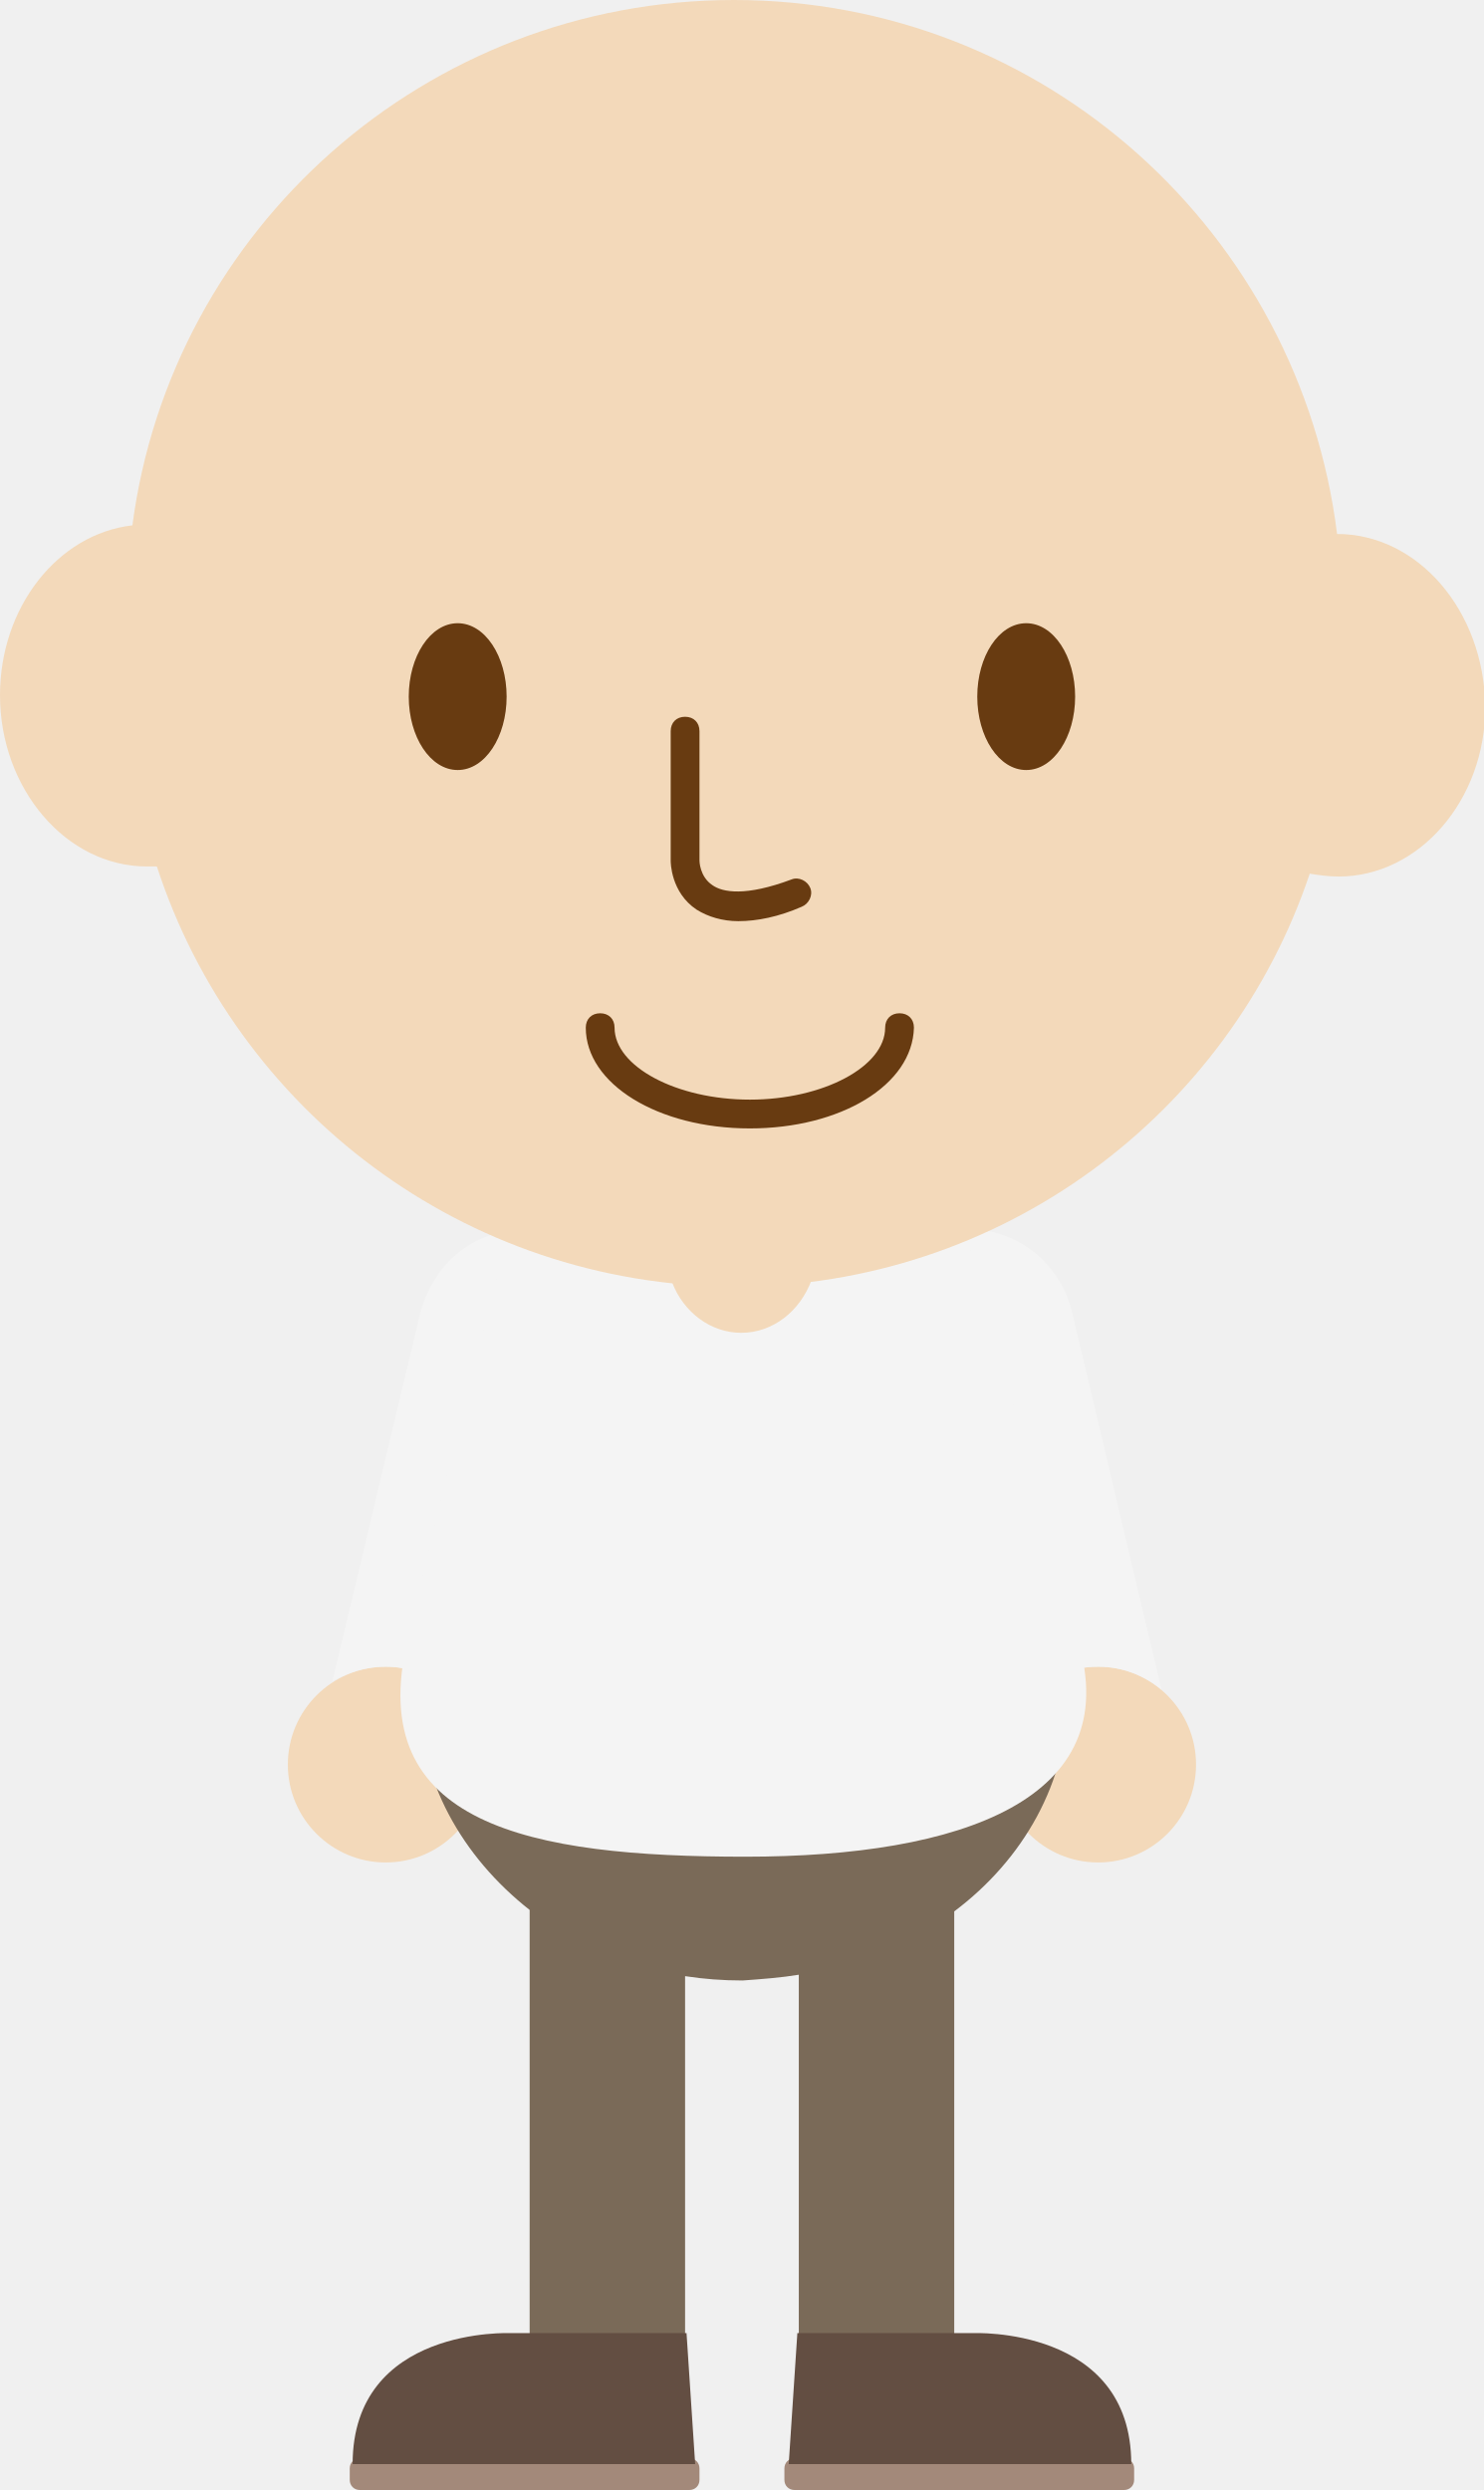
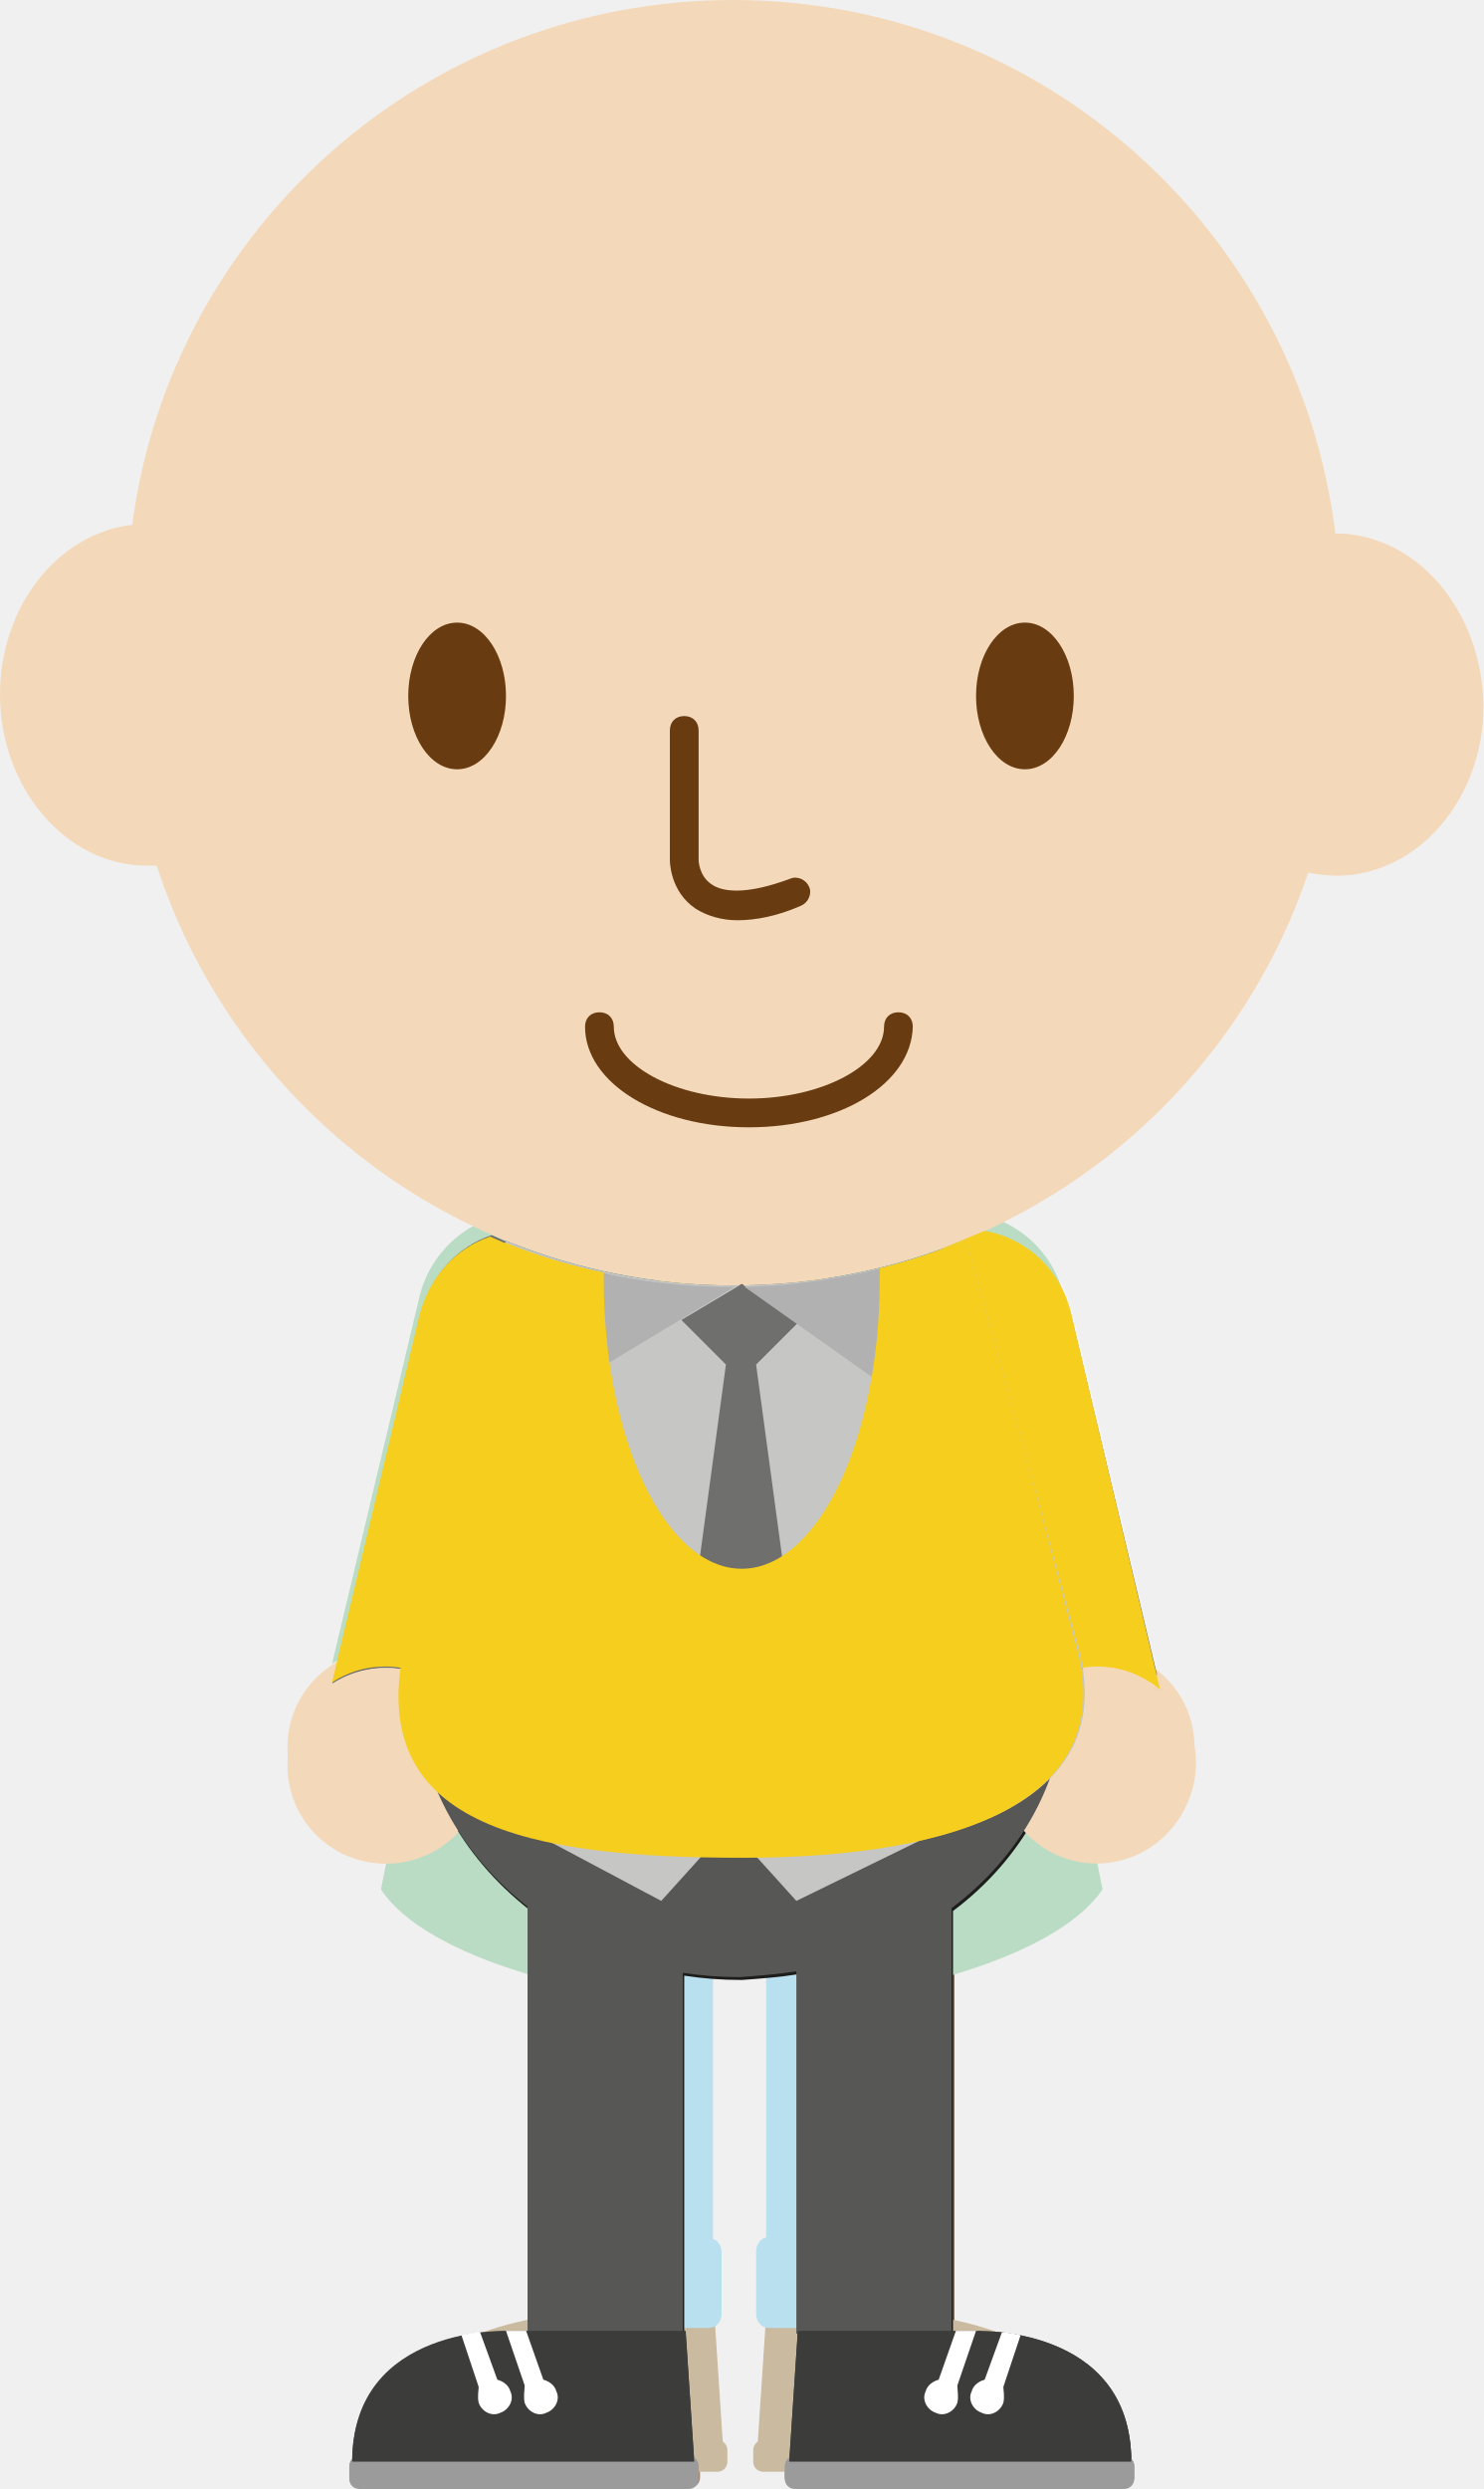
- <svg xmlns="http://www.w3.org/2000/svg" version="1.1" id="Layer_1" x="0px" y="0px" viewBox="-587 314 103.1 173" style="enable-background:new -587 314 103.1 173;" xml:space="preserve">
+ <svg xmlns="http://www.w3.org/2000/svg" version="1.1" id="Layer_1" x="0px" y="0px" viewBox="-1174.1 628 103.2 173.1" style="enable-background:new -1174.1 628 103.2 173.1;" xml:space="preserve">
  <style type="text/css">
	.st0{fill:#F3D9BA;}
	.st1{fill:#F4F4F4;}
	.st2{fill:#7A6A58;}
	.st3{fill:#A3897A;}
	.st4{fill:#634E42;}
- 	.st5{fill:#683B11;}
+ 	.st5{fill:#CABA9F;}
+ 	.st6{fill:#B8E0EE;}
+ 	.st7{fill:#FFF274;}
+ 	.st8{fill:#BBDCC4;}
+ 	.st9{fill:#8CC5A8;}
+ 	.st10{fill:#683B11;}
+ 	.st11{fill:#6F6F6E;}
+ 	.st12{fill:#F3DBCB;}
+ 	.st13{fill:#1D1D1B;}
+ 	.st14{fill:#9C9B9B;}
+ 	.st15{fill:#3C3C3B;}
+ 	.st16{fill:#FFFFFF;}
+ 	.st17{fill:#575756;}
+ 	.st18{fill:#F6CE1E;}
+ 	.st19{fill:#C6C6C5;}
+ 	.st20{fill:#B1B1B1;}
</style>
-   <g>
+   <g class="body-option generic-body">
    <g>
-       <circle class="st0" cx="-560.2" cy="436.6" r="6.8" />
-       <path class="st1" d="M-560.2,429.8c1.5,0,2.9,0.5,4.1,1.4l7.1-29.9c-1.3-0.4-2.6-0.9-3.9-1.5c-2.4,0.8-4.2,2.8-4.9,5.4l-6.1,25.6    C-562.8,430.2-561.6,429.8-560.2,429.8z" />
-       <circle class="st0" cx="-510.7" cy="436.6" r="6.8" />
-       <path class="st1" d="M-510.7,429.8c1.7,0,3.2,0.6,4.4,1.6l-6.2-26.2c-0.7-3-3.1-5.2-6-5.7c-1,0.4-1.9,0.8-2.9,1.2l7.2,30.1    C-513.2,430.1-512,429.8-510.7,429.8z" />
+       <circle class="st0" cx="-1147.2" cy="750.6" r="6.8" />
+       <path class="st1" d="M-1147.2,743.8c1.5,0,2.9,0.5,4.1,1.4l7.1-29.9c-1.3-0.4-2.6-0.9-3.9-1.5c-2.4,0.8-4.2,2.8-4.9,5.4l-6.1,25.6    C-1149.8,744.2-1148.6,743.8-1147.2,743.8z" />
+       <circle class="st0" cx="-1097.7" cy="750.6" r="6.8" />
+       <path class="st1" d="M-1097.7,743.8c1.7,0,3.2,0.6,4.4,1.6l-6.2-26.2c-0.7-3-3.1-5.2-6-5.7c-1,0.4-1.9,0.8-2.9,1.2l7.2,30.1    C-1100.2,744.1-1099,743.8-1097.7,743.8z" />
    </g>
    <g>
-       <path class="st2" d="M-531.5,451.2v25.2h10.8v-29.6c4.8-3.6,7.9-9,7.9-15h-45.1c0,5.9,3,11.2,7.7,14.9v29.7h10.8v-25.1    c1.3,0.2,2.6,0.3,4,0.3C-534,451.5-532.7,451.4-531.5,451.2z" />
+       <path class="st2" d="M-1118.5,765.2v25.2h10.8v-29.6c4.8-3.6,7.9-9,7.9-15h-45.1c0,5.9,3,11.2,7.7,14.9v29.7h10.8v-25.1    c1.3,0.2,2.6,0.3,4,0.3C-1121,765.5-1119.7,765.4-1118.5,765.2z" />
      <g>
-         <path class="st3" d="M-532.5,486.3c0,0.4,0.3,0.7,0.7,0.7h22.9c0.4,0,0.7-0.3,0.7-0.7v-0.8c0-0.4-0.3-0.7-0.7-0.7h-22.9     c-0.4,0-0.7,0.3-0.7,0.7V486.3z" />
+         <path class="st3" d="M-1119.5,800.3c0,0.4,0.3,0.7,0.7,0.7h22.9c0.4,0,0.7-0.3,0.7-0.7v-0.8c0-0.4-0.3-0.7-0.7-0.7h-22.9     c-0.4,0-0.7,0.3-0.7,0.7V800.3z" />
        <g>
-           <path class="st4" d="M-519.4,476.1c0,0,11-0.5,11,9.1h-23.8l0.6-9.1H-519.4z" />
+           <path class="st4" d="M-1106.4,790.1c0,0,11-0.5,11,9.1h-23.8l0.6-9.1H-1106.4z" />
        </g>
      </g>
      <g>
-         <path class="st3" d="M-538.4,486.3c0,0.4-0.3,0.7-0.7,0.7H-562c-0.4,0-0.7-0.3-0.7-0.7v-0.8c0-0.4,0.3-0.7,0.7-0.7h22.9     c0.4,0,0.7,0.3,0.7,0.7V486.3z" />
+         <path class="st3" d="M-1125.4,800.3c0,0.4-0.3,0.7-0.7,0.7h-22.9c-0.4,0-0.7-0.3-0.7-0.7v-0.8c0-0.4,0.3-0.7,0.7-0.7h22.9     c0.4,0,0.7,0.3,0.7,0.7L-1125.4,800.3L-1125.4,800.3z" />
        <g>
-           <path class="st4" d="M-551.5,476.1c0,0-11-0.5-11,9.1h23.8l-0.6-9.1H-551.5z" />
+           <path class="st4" d="M-1138.5,790.1c0,0-11-0.5-11,9.1h23.8l-0.6-9.1H-1138.5z" />
        </g>
      </g>
    </g>
-     <path class="st1" d="M-515.5,415.6l-4.3-15.5c-5,2.1-10.5,3.2-16.2,3.2c-5.6,0-10.9-1.1-15.8-3.1l-3.9,15.3l-3,12.5   c-3,12.8,8.5,15,23.5,15s26.4-4,23.1-15L-515.5,415.6z" />
-     <path class="st1" d="M-536.1,403.3c-2.5,0-4.9-0.2-7.3-0.6c0.9,3.9,4.1,6.7,7.9,6.7c3.9,0,7.2-3,8-7   C-530.2,403-533.1,403.3-536.1,403.3z" />
-     <path class="st0" d="M-536.1,403.3c-1.4,0-2.8-0.1-4.2-0.2c0.8,2.1,2.7,3.5,4.8,3.5c2.2,0,4.1-1.5,4.9-3.7   C-532.4,403.1-534.2,403.3-536.1,403.3z" />
+     <path class="st1" d="M-1102.5,729.6l-4.3-15.5c-5,2.1-10.5,3.2-16.2,3.2c-5.6,0-10.9-1.1-15.8-3.1l-3.9,15.3l-3,12.5   c-3,12.8,8.5,15,23.5,15s26.4-4,23.1-15L-1102.5,729.6z" />
+     <path class="st1" d="M-1123.1,717.3c-2.5,0-4.9-0.2-7.3-0.6c0.9,3.9,4.1,6.7,7.9,6.7c3.9,0,7.2-3,8-7   C-1117.2,717-1120.1,717.3-1123.1,717.3z" />
+     <path class="st0" d="M-1123.1,717.3c-1.4,0-2.8-0.1-4.2-0.2c0.8,2.1,2.7,3.5,4.8,3.5c2.2,0,4.1-1.5,4.9-3.7   C-1119.4,717.1-1121.2,717.3-1123.1,717.3z" />
  </g>
-   <g>
-     <path class="st0" d="M-494.1,351.1L-494.1,351.1c-2.6-20.9-20.3-37.1-41.9-37.1c-21.4,0-39.1,15.9-41.8,36.5   c-5.2,0.6-9.2,5.7-9.2,11.8c0,6.5,4.6,11.9,10.2,11.9c0.2,0,0.4,0,0.7,0c5.5,16.9,21.3,29.1,40.1,29.2c18.6,0,34.4-12,40-28.7   c0.6,0.1,1.3,0.2,2,0.2c5.6,0,10.2-5.3,10.2-11.8C-483.9,356.4-488.5,351.1-494.1,351.1z" />
+   <g class="body-option female-body">
    <g>
      <g>
-         <path class="st5" d="M-551.8,362.4c0,2.8-1.5,5.1-3.4,5.1c-1.9,0-3.4-2.3-3.4-5.1c0-2.8,1.5-5.1,3.4-5.1     C-553.3,357.3-551.8,359.6-551.8,362.4z" />
+         <path class="st5" d="M-1121.7,799.2c0,0.4,0.3,0.7,0.7,0.7l22.9,0c0.4,0,0.7-0.3,0.7-0.7l0-0.8c0-0.4-0.3-0.7-0.7-0.7l-22.9,0     c-0.4,0-0.7,0.3-0.7,0.7L-1121.7,799.2z" />
+         <g>
+           <path class="st5" d="M-1109.8,789c0,0,12.2,1.2,12.2,9.1l-23.8,0l0.6-9.1L-1109.8,789z" />
+         </g>
      </g>
      <g>
-         <path class="st5" d="M-512.3,362.4c0,2.8-1.5,5.1-3.4,5.1c-1.9,0-3.4-2.3-3.4-5.1c0-2.8,1.5-5.1,3.4-5.1     C-513.8,357.3-512.3,359.6-512.3,362.4z" />
+         <path class="st5" d="M-1123.5,799.2c0,0.4-0.3,0.7-0.7,0.7l-22.9,0c-0.4,0-0.7-0.3-0.7-0.7l0-0.8c0-0.4,0.3-0.7,0.7-0.7l22.9,0     c0.4,0,0.7,0.3,0.7,0.7L-1123.5,799.2z" />
+         <g>
+           <path class="st5" d="M-1135.4,789c0,0-12.2,1.2-12.2,9.1l23.8,0l-0.6-9.1L-1135.4,789z" />
+         </g>
+       </g>
+       <path class="st6" d="M-1101.4,745l-41.4-0.1c0,6.2,2.9,11.6,7.5,15.3l0,23.4c-0.5,0-0.9,0.5-0.9,1v4.3c0,0.6,0.4,1,0.9,1h10.5    c0.5,0,0.9-0.4,0.9-1v-4.3c0-0.4-0.3-0.8-0.6-0.9l0-19.1c0.8,0.1,1.5,0.1,2.3,0.1c0.5,0,0.9,0,1.4-0.1l0,19    c-0.4,0.1-0.7,0.5-0.7,1v4.3c0,0.6,0.4,1,0.9,1h10.5c0.5,0,0.9-0.4,0.9-1v-4.3c0-0.5-0.3-0.9-0.8-1l0-22.7    C-1104.8,757.3-1101.4,751.6-1101.4,745z" />
+     </g>
+     <path class="st7" d="M-1104.2,730.2l-3.7-15.9c-4.6,1.8-9.6,2.8-14.8,2.8c-5,0-9.8-0.8-14.3-2.4l-3.3,15.5l-2.7,13.6   c-2.7,13.9,7.6,13.5,21,13.5c13.4,0,23.6-1.6,20.7-13.5L-1104.2,730.2z" />
+     <g>
+       <path class="st8" d="M-1097.8,742.7c1.4,0,2.7,0.4,3.8,1.1l-6.1-25.7c-1-4.1-5.1-6.6-9.2-5.6l7.5,31.5    C-1100.7,743.1-1099.3,742.7-1097.8,742.7z" />
+       <path class="st0" d="M-1091,749.5c0,3.8-3.1,6.8-6.8,6.8c-3.8,0-6.8-3.1-6.8-6.8c0-3.8,3.1-6.8,6.8-6.8    C-1094.1,742.7-1091,745.7-1091,749.5z" />
+     </g>
+     <g>
+       <path class="st8" d="M-1147.3,742.7c1.5,0,2.9,0.5,4.1,1.4l7.5-31.6c-4.1-1-8.2,1.6-9.2,5.6l-6.1,25.6    C-1150,743.1-1148.7,742.7-1147.3,742.7z" />
+       <circle class="st0" cx="-1147.3" cy="749.5" r="6.8" />
+     </g>
+     <g>
+       <path class="st8" d="M-1104.3,712.8c-3.9,1.9-8,3.2-12.5,3.9l4.7,49.7c0,0,11.3-2,14.7-7l-4.9-24.5L-1104.3,712.8z" />
+       <path class="st9" d="M-1116.6,716.6l0.8,8.4c0,0,11.5-0.9,8.9-11.1C-1110,715.2-1113.3,716.1-1116.6,716.6z" />
+     </g>
+     <g>
+       <path class="st8" d="M-1140.8,713.2l-1.9,21.7l-4.9,24.5c3.3,5,14.7,7,14.7,7l4.6-49.5C-1132.7,716.2-1136.9,715-1140.8,713.2z" />
+       <g>
+         <circle class="st9" cx="-1134.1" cy="740.6" r="1.4" />
+         <circle class="st9" cx="-1135.1" cy="748" r="1.4" />
+       </g>
+       <path class="st9" d="M-1138.2,714.3c-2.2,9.9,9,10.8,9,10.8l0.8-8.3C-1131.8,716.3-1135.1,715.5-1138.2,714.3z" />
+     </g>
+     <path class="st0" d="M-1122.7,717.1c-1.2,0-2.3,0-3.4-0.1c0.6,2.6,1.9,4.3,3.3,4.3c1.5,0,2.7-1.8,3.3-4.4   C-1120.5,717.1-1121.6,717.1-1122.7,717.1z" />
+   </g>
+   <g class="head">
+     <path class="st0" d="M-1081.2,665.1L-1081.2,665.1c-2.6-20.9-20.3-37.1-41.9-37.1c-21.4,0-39.1,15.9-41.8,36.5   c-5.2,0.6-9.2,5.7-9.2,11.8c0,6.5,4.6,11.9,10.2,11.9c0.2,0,0.4,0,0.7,0c5.5,16.9,21.3,29.1,40.1,29.2c18.6,0,34.4-12,40-28.7   c0.6,0.1,1.3,0.2,2,0.2c5.6,0,10.2-5.3,10.2-11.8C-1071,670.4-1075.6,665.1-1081.2,665.1z" />
+     <g>
+       <g>
+         <path class="st10" d="M-1138.9,676.4c0,2.8-1.5,5.1-3.4,5.1c-1.9,0-3.4-2.3-3.4-5.1c0-2.8,1.5-5.1,3.4-5.1     C-1140.4,671.3-1138.9,673.6-1138.9,676.4z" />
+       </g>
+       <g>
+         <path class="st10" d="M-1099.4,676.4c0,2.8-1.5,5.1-3.4,5.1c-1.9,0-3.4-2.3-3.4-5.1c0-2.8,1.5-5.1,3.4-5.1     C-1100.9,671.3-1099.4,673.6-1099.4,676.4z" />
      </g>
    </g>
    <g>
-       <path class="st5" d="M-535.7,378c-1.1,0-2.1-0.3-2.9-0.8c-1.8-1.2-1.8-3.3-1.8-3.4v-9c0-0.6,0.4-1,1-1c0.6,0,1,0.4,1,1v9    c0,0,0,1.1,0.9,1.7c0.7,0.5,2.3,0.8,5.5-0.4c0.5-0.2,1.1,0.1,1.3,0.6s-0.1,1.1-0.6,1.3C-532.9,377.7-534.4,378-535.7,378z" />
+       <path class="st10" d="M-1122.8,692c-1.1,0-2.1-0.3-2.9-0.8c-1.8-1.2-1.8-3.3-1.8-3.4v-9c0-0.6,0.4-1,1-1s1,0.4,1,1v9    c0,0,0,1.1,0.9,1.7c0.7,0.5,2.3,0.8,5.5-0.4c0.5-0.2,1.1,0.1,1.3,0.6c0.2,0.5-0.1,1.1-0.6,1.3C-1120,691.7-1121.5,692-1122.8,692z    " />
    </g>
    <g>
-       <path class="st5" d="M-534.9,392.4L-534.9,392.4c-6.4,0-11.4-3.1-11.4-7c0-0.6,0.4-1,1-1l0,0c0.6,0,1,0.4,1,1c0,2.7,4.3,5,9.4,5    l0,0c5.1,0,9.4-2.3,9.4-5c0-0.6,0.4-1,1-1l0,0c0.6,0,1,0.4,1,1C-523.6,389.4-528.6,392.4-534.9,392.4z" />
+       <path class="st10" d="M-1122,706.4L-1122,706.4c-6.4,0-11.4-3.1-11.4-7c0-0.6,0.4-1,1-1l0,0c0.6,0,1,0.4,1,1c0,2.7,4.3,5,9.4,5    l0,0c5.1,0,9.4-2.3,9.4-5c0-0.6,0.4-1,1-1l0,0c0.6,0,1,0.4,1,1C-1110.7,703.4-1115.7,706.4-1122,706.4z" />
    </g>
  </g>
+   <g class="body-option male-body">
+     <g>
+       <path class="st11" d="M-1105.6,713.7c-1,0.4-1.9,0.8-2.9,1.2l7,29.3c1.1-0.7,2.4-1.1,3.8-1.1c1.6,0,3,0.5,4.1,1.4l-6-25.1    C-1100.4,716.4-1102.8,714.2-1105.6,713.7z" />
+       <circle class="st0" cx="-1097.8" cy="749.9" r="6.8" />
+     </g>
+     <path class="st11" d="M-1147.2,744.8c1.4,0,2.8,0.5,3.9,1.2l7.3-30.6c-1.3-0.4-2.6-0.9-3.9-1.5c-2.4,0.8-4.2,2.8-4.9,5.4l-6.4,26.7   C-1150.1,745.3-1148.7,744.8-1147.2,744.8z" />
+     <circle class="st0" cx="-1147.2" cy="750.8" r="6.8" />
+     <g>
+       <path class="st13" d="M-1118.6,765.3l0,25.2l10.8,0l0-29.6c4.8-3.6,7.9-9,7.9-15l-45.1,0c0,5.9,3,11.2,7.7,14.9l0,29.7l10.8,0    l0-25.1c1.3,0.2,2.6,0.3,4,0.3C-1121.1,765.6-1119.8,765.5-1118.6,765.3z" />
+       <g>
+         <path class="st14" d="M-1119.5,800.4c0,0.4,0.3,0.7,0.7,0.7l22.9,0c0.4,0,0.7-0.3,0.7-0.7v-0.8c0-0.4-0.3-0.7-0.7-0.7l-22.9,0     c-0.4,0-0.7,0.3-0.7,0.7L-1119.5,800.4z" />
+         <g>
+           <path class="st15" d="M-1106.4,790.2c0,0,11-0.5,11,9.1l-23.8,0l0.6-9.1L-1106.4,790.2z" />
+         </g>
+         <path class="st16" d="M-1104.3,795.2c-0.2,0.6-0.9,1-1.5,0.7c-0.6-0.2-1-0.9-0.7-1.5c0.1-0.4,0.5-0.7,0.9-0.8c0,0,0,0,0,0     l1.2-3.3c0.4,0,0.8,0.1,1.3,0.2l-1.2,3.6c0,0,0,0,0,0C-1104.3,794.4-1104.1,794.8-1104.3,795.2z" />
+         <path class="st16" d="M-1107.5,795.2c-0.2,0.6-0.9,1-1.5,0.7c-0.6-0.2-1-0.9-0.7-1.5c0.1-0.4,0.5-0.7,0.9-0.8c0,0,0,0,0,0     l1.2-3.4l1.3,0c0,0,0,0,0.1,0l-1.3,3.8c0,0,0,0,0,0C-1107.4,794.4-1107.3,794.8-1107.5,795.2z" />
+       </g>
+       <g>
+         <path class="st14" d="M-1125.5,800.4c0,0.4-0.3,0.7-0.7,0.7l-22.9,0c-0.4,0-0.7-0.3-0.7-0.7l0-0.8c0-0.4,0.3-0.7,0.7-0.7l22.9,0     c0.4,0,0.7,0.3,0.7,0.7L-1125.5,800.4z" />
+         <g>
+           <path class="st15" d="M-1138.6,790.2c0,0-11-0.5-11,9.1l23.8,0l-0.6-9.1L-1138.6,790.2z" />
+         </g>
+         <path class="st16" d="M-1140.7,795.2c0.2,0.6,0.9,1,1.5,0.7c0.6-0.2,1-0.9,0.7-1.5c-0.1-0.4-0.5-0.7-0.9-0.8c0,0,0,0,0,0     l-1.2-3.3c-0.4,0-0.8,0.1-1.3,0.2l1.2,3.6c0,0,0,0,0,0C-1140.7,794.4-1140.9,794.8-1140.7,795.2z" />
+         <path class="st16" d="M-1137.5,795.2c0.2,0.6,0.9,1,1.5,0.7c0.6-0.2,1-0.9,0.7-1.5c-0.1-0.4-0.5-0.7-0.9-0.8c0,0,0,0,0,0     l-1.2-3.4l-1.3,0c0,0,0,0-0.1,0l1.3,3.8c0,0,0,0,0,0C-1137.6,794.4-1137.7,794.8-1137.5,795.2z" />
+       </g>
+     </g>
+     <path class="st11" d="M-1102.6,729.7l-4.3-15.5c-5,2.1-10.5,3.2-16.2,3.2c-5.6,0-10.9-1.1-15.8-3.1l-3.9,15.3l-3,12.5   c-3,12.8,8.5,15,23.5,15c15,0,26.4-4,23.1-15L-1102.6,729.7z" />
+     <polygon class="st13" points="-1118.4,720 -1122.5,717.3 -1126.8,719.9 -1123.5,723.3 -1126.3,745 -1122.5,749 -1118.7,745    -1121.5,723.3  " />
+     <g>
+       <path class="st17" d="M-1123.1,717.5c-4.2,0-8.2-0.6-12.1-1.8l2.2,7.9l10.1-6.1C-1122.9,717.5-1123,717.5-1123.1,717.5z" />
+       <path class="st17" d="M-1122.2,717.5l9.9,6.6l2.6-8.7C-1113.7,716.6-1117.9,717.4-1122.2,717.5z" />
+     </g>
+   </g>
+   <g class="body-option other-body">
+     <g>
+       <path class="st18" d="M-1097.8,743.9c1.7,0,3.2,0.6,4.4,1.6l-6.2-26.2c-0.7-3-3.1-5.2-6-5.7c-1,0.4-1.9,0.8-2.9,1.2l7.2,30.1   C-1100.3,744.3-1099.1,743.9-1097.8,743.9z" />
+       <path class="st0" d="M-1091,750.8c0,3.8-3.1,6.8-6.8,6.8c-3.8,0-6.8-3.1-6.8-6.8c0-3.8,3.1-6.8,6.8-6.8   C-1094,743.9-1091,747-1091,750.8z" />
+     </g>
+     <g>
+       <circle class="st0" cx="-1147.3" cy="750.8" r="6.8" />
+       <path class="st18" d="M-1147.3,743.9c1.5,0,2.9,0.5,4.1,1.4l7.1-29.8c-1.3-0.4-2.6-0.9-3.9-1.5c-2.4,0.8-4.2,2.8-4.9,5.4l-6.1,25.6   C-1149.9,744.3-1148.7,743.9-1147.3,743.9z" />
+     </g>
+     <g>
+       <path class="st17" d="M-1118.7,765.1l0,25.2l10.8,0l0-29.6c4.8-3.6,7.9-9,7.9-15l-45.1,0c0,5.9,3,11.2,7.7,14.9l0,29.7l10.8,0   l0-25.1c1.3,0.2,2.6,0.3,4,0.3C-1121.3,765.4-1120,765.3-1118.7,765.1z" />
+       <g>
+         <path class="st14" d="M-1119.5,800.3c0,0.4,0.3,0.7,0.7,0.7l22.9,0c0.4,0,0.7-0.3,0.7-0.7l0-0.8c0-0.4-0.3-0.7-0.7-0.7l-22.9,0    c-0.4,0-0.7,0.3-0.7,0.7L-1119.5,800.3z" />
+         <g>
+           <path class="st15" d="M-1106.4,790.1c0,0,11-0.5,11,9.1l-23.8,0l0.6-9.1L-1106.4,790.1z" />
+         </g>
+         <path class="st16" d="M-1104.3,795.1c-0.2,0.6-0.9,1-1.5,0.7c-0.6-0.2-1-0.9-0.7-1.5c0.1-0.4,0.5-0.7,0.9-0.8c0,0,0,0,0,0l1.2-3.3    c0.4,0,0.8,0.1,1.3,0.2l-1.2,3.6c0,0,0,0,0,0C-1104.3,794.2-1104.2,794.7-1104.3,795.1z" />
+         <path class="st16" d="M-1107.5,795.1c-0.2,0.6-0.9,1-1.5,0.7c-0.6-0.2-1-0.9-0.7-1.5c0.1-0.4,0.5-0.7,0.9-0.8c0,0,0,0,0,0l1.2-3.4    l1.3,0c0,0,0,0,0.1,0l-1.3,3.8c0,0,0,0,0,0C-1107.5,794.2-1107.4,794.7-1107.5,795.1z" />
+       </g>
+       <g>
+         <path class="st14" d="M-1125.5,800.3c0,0.4-0.3,0.7-0.7,0.7l-22.9,0c-0.4,0-0.7-0.3-0.7-0.7l0-0.8c0-0.4,0.3-0.7,0.7-0.7l22.9,0    c0.4,0,0.7,0.3,0.7,0.7L-1125.5,800.3z" />
+         <g>
+           <path class="st15" d="M-1138.6,790.1c0,0-11-0.5-11,9.1l23.8,0l-0.6-9.1L-1138.6,790.1z" />
+         </g>
+         <path class="st16" d="M-1140.8,795.1c0.2,0.6,0.9,1,1.5,0.7c0.6-0.2,1-0.9,0.7-1.5c-0.1-0.4-0.5-0.7-0.9-0.8c0,0,0,0,0,0l-1.2-3.3    c-0.4,0-0.8,0.1-1.3,0.2l1.2,3.6c0,0,0,0,0,0C-1140.8,794.2-1140.9,794.7-1140.8,795.1z" />
+         <path class="st16" d="M-1137.6,795.1c0.2,0.6,0.9,1,1.5,0.7c0.6-0.2,1-0.9,0.7-1.5c-0.1-0.4-0.5-0.7-0.9-0.8c0,0,0,0,0,0l-1.2-3.4    l-1.3,0c0,0,0,0-0.1,0l1.3,3.8c0,0,0,0,0,0C-1137.6,794.2-1137.7,794.7-1137.6,795.1z" />
+       </g>
+     </g>
+     <path class="st19" d="M-1102.6,729.7l-4.3-15.5c-5,2.1-10.5,3.2-16.2,3.2c-5.6,0-10.9-1.1-15.8-3.1l-3.9,15.3l-3,12.5  c-2,8.4,2.3,12.2,9.8,13.9l7.9,4.2l2.8-3.1c1,0,2,0,3,0c0.3,0,0.5,0,0.8,0l2.8,3.1l8.6-4.2c8.3-1.9,13.2-6.1,10.9-13.8  L-1102.6,729.7z" />
+     <polygon class="st11" points="-1118.6,720 -1122.5,717.3 -1126.7,719.8 -1123.6,722.9 -1126.4,743.6 -1122.5,747.5 -1118.7,743.6   -1121.5,722.9 " />
+     <g>
+       <path class="st20" d="M-1123.2,717.5c-4.2,0-8.2-0.6-12.1-1.8l2.2,7.9l10.1-6.1C-1123,717.5-1123.1,717.5-1123.2,717.5z" />
+       <path class="st20" d="M-1122.3,717.5l9.9,7l2.6-9.1C-1113.7,716.6-1117.9,717.4-1122.3,717.5z" />
+     </g>
+     <path class="st18" d="M-1102.6,729.7l-4.3-15.5c-1.9,0.8-3.9,1.5-6,2c0,0.3,0,0.5,0,0.8c0,11.1-4.3,20.1-9.6,20.1  c-5.3,0-9.6-9-9.6-20.1c0-0.2,0-0.3,0-0.5c-2.4-0.5-4.7-1.2-6.9-2.1l-3.9,15.3l-3,12.5c-3,12.8,8.5,15,23.5,15c15,0,26.4-4,23.1-15  L-1102.6,729.7z" />
+   </g>
</svg>
